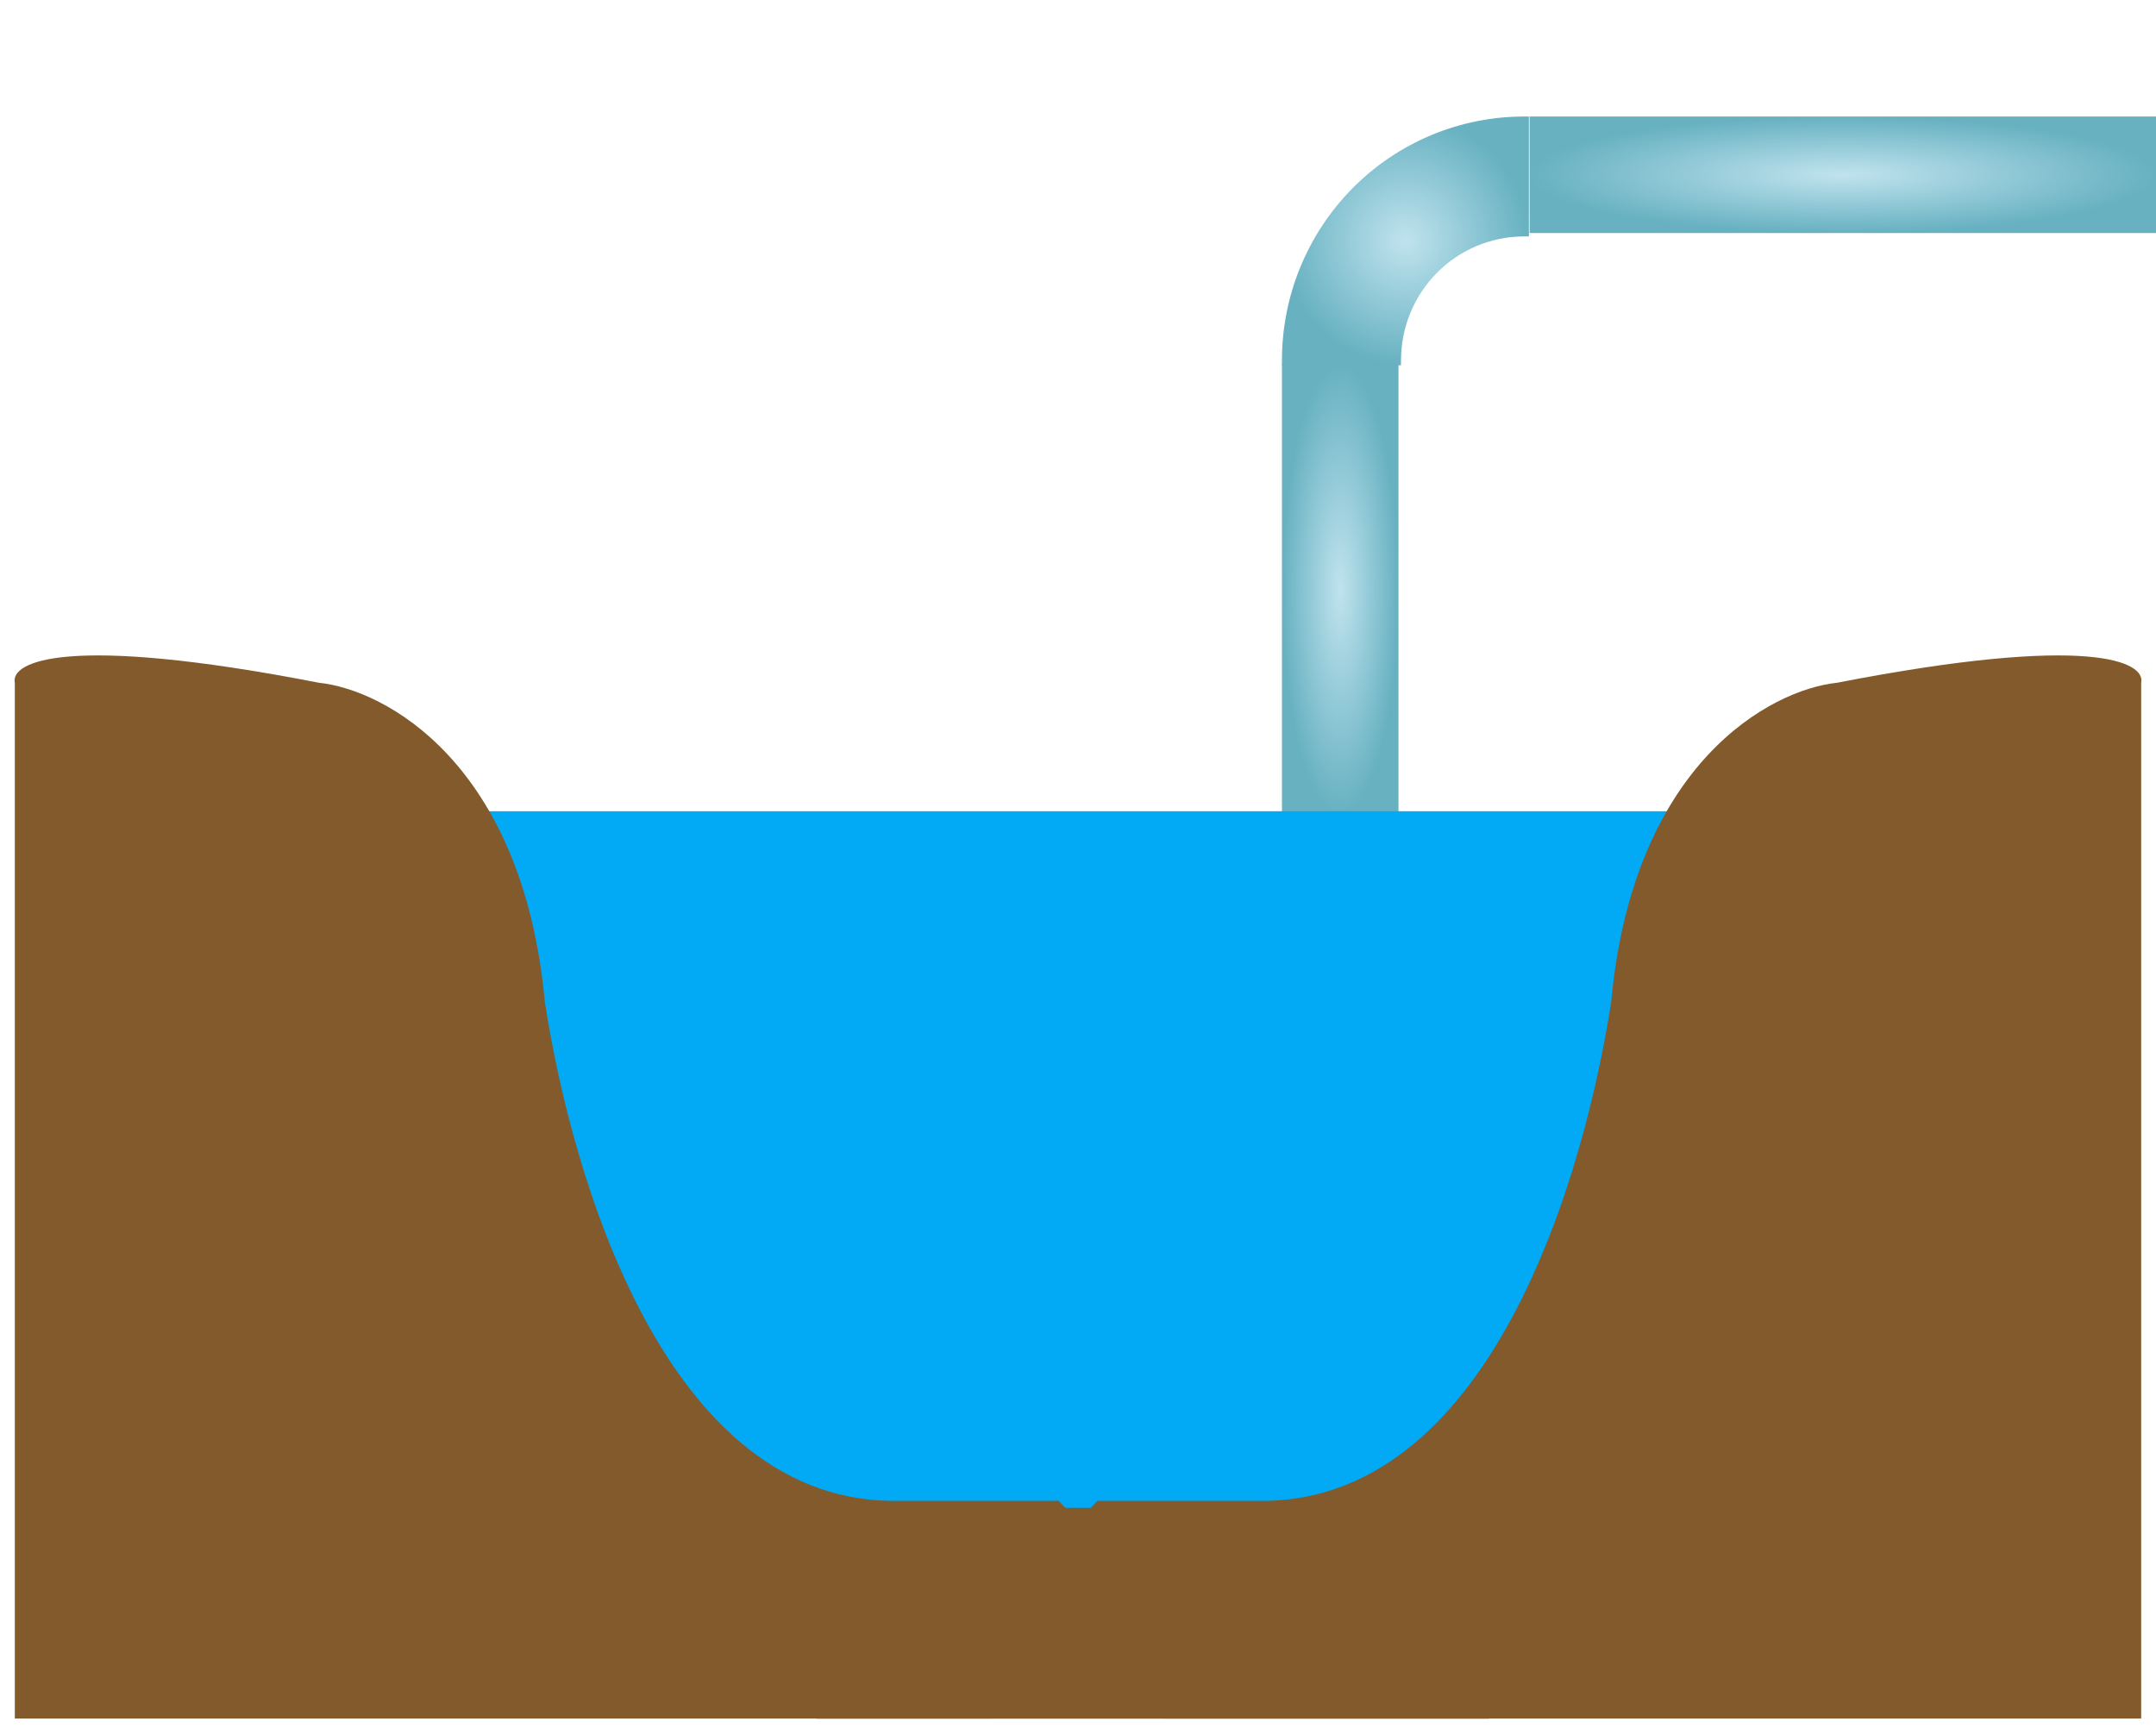
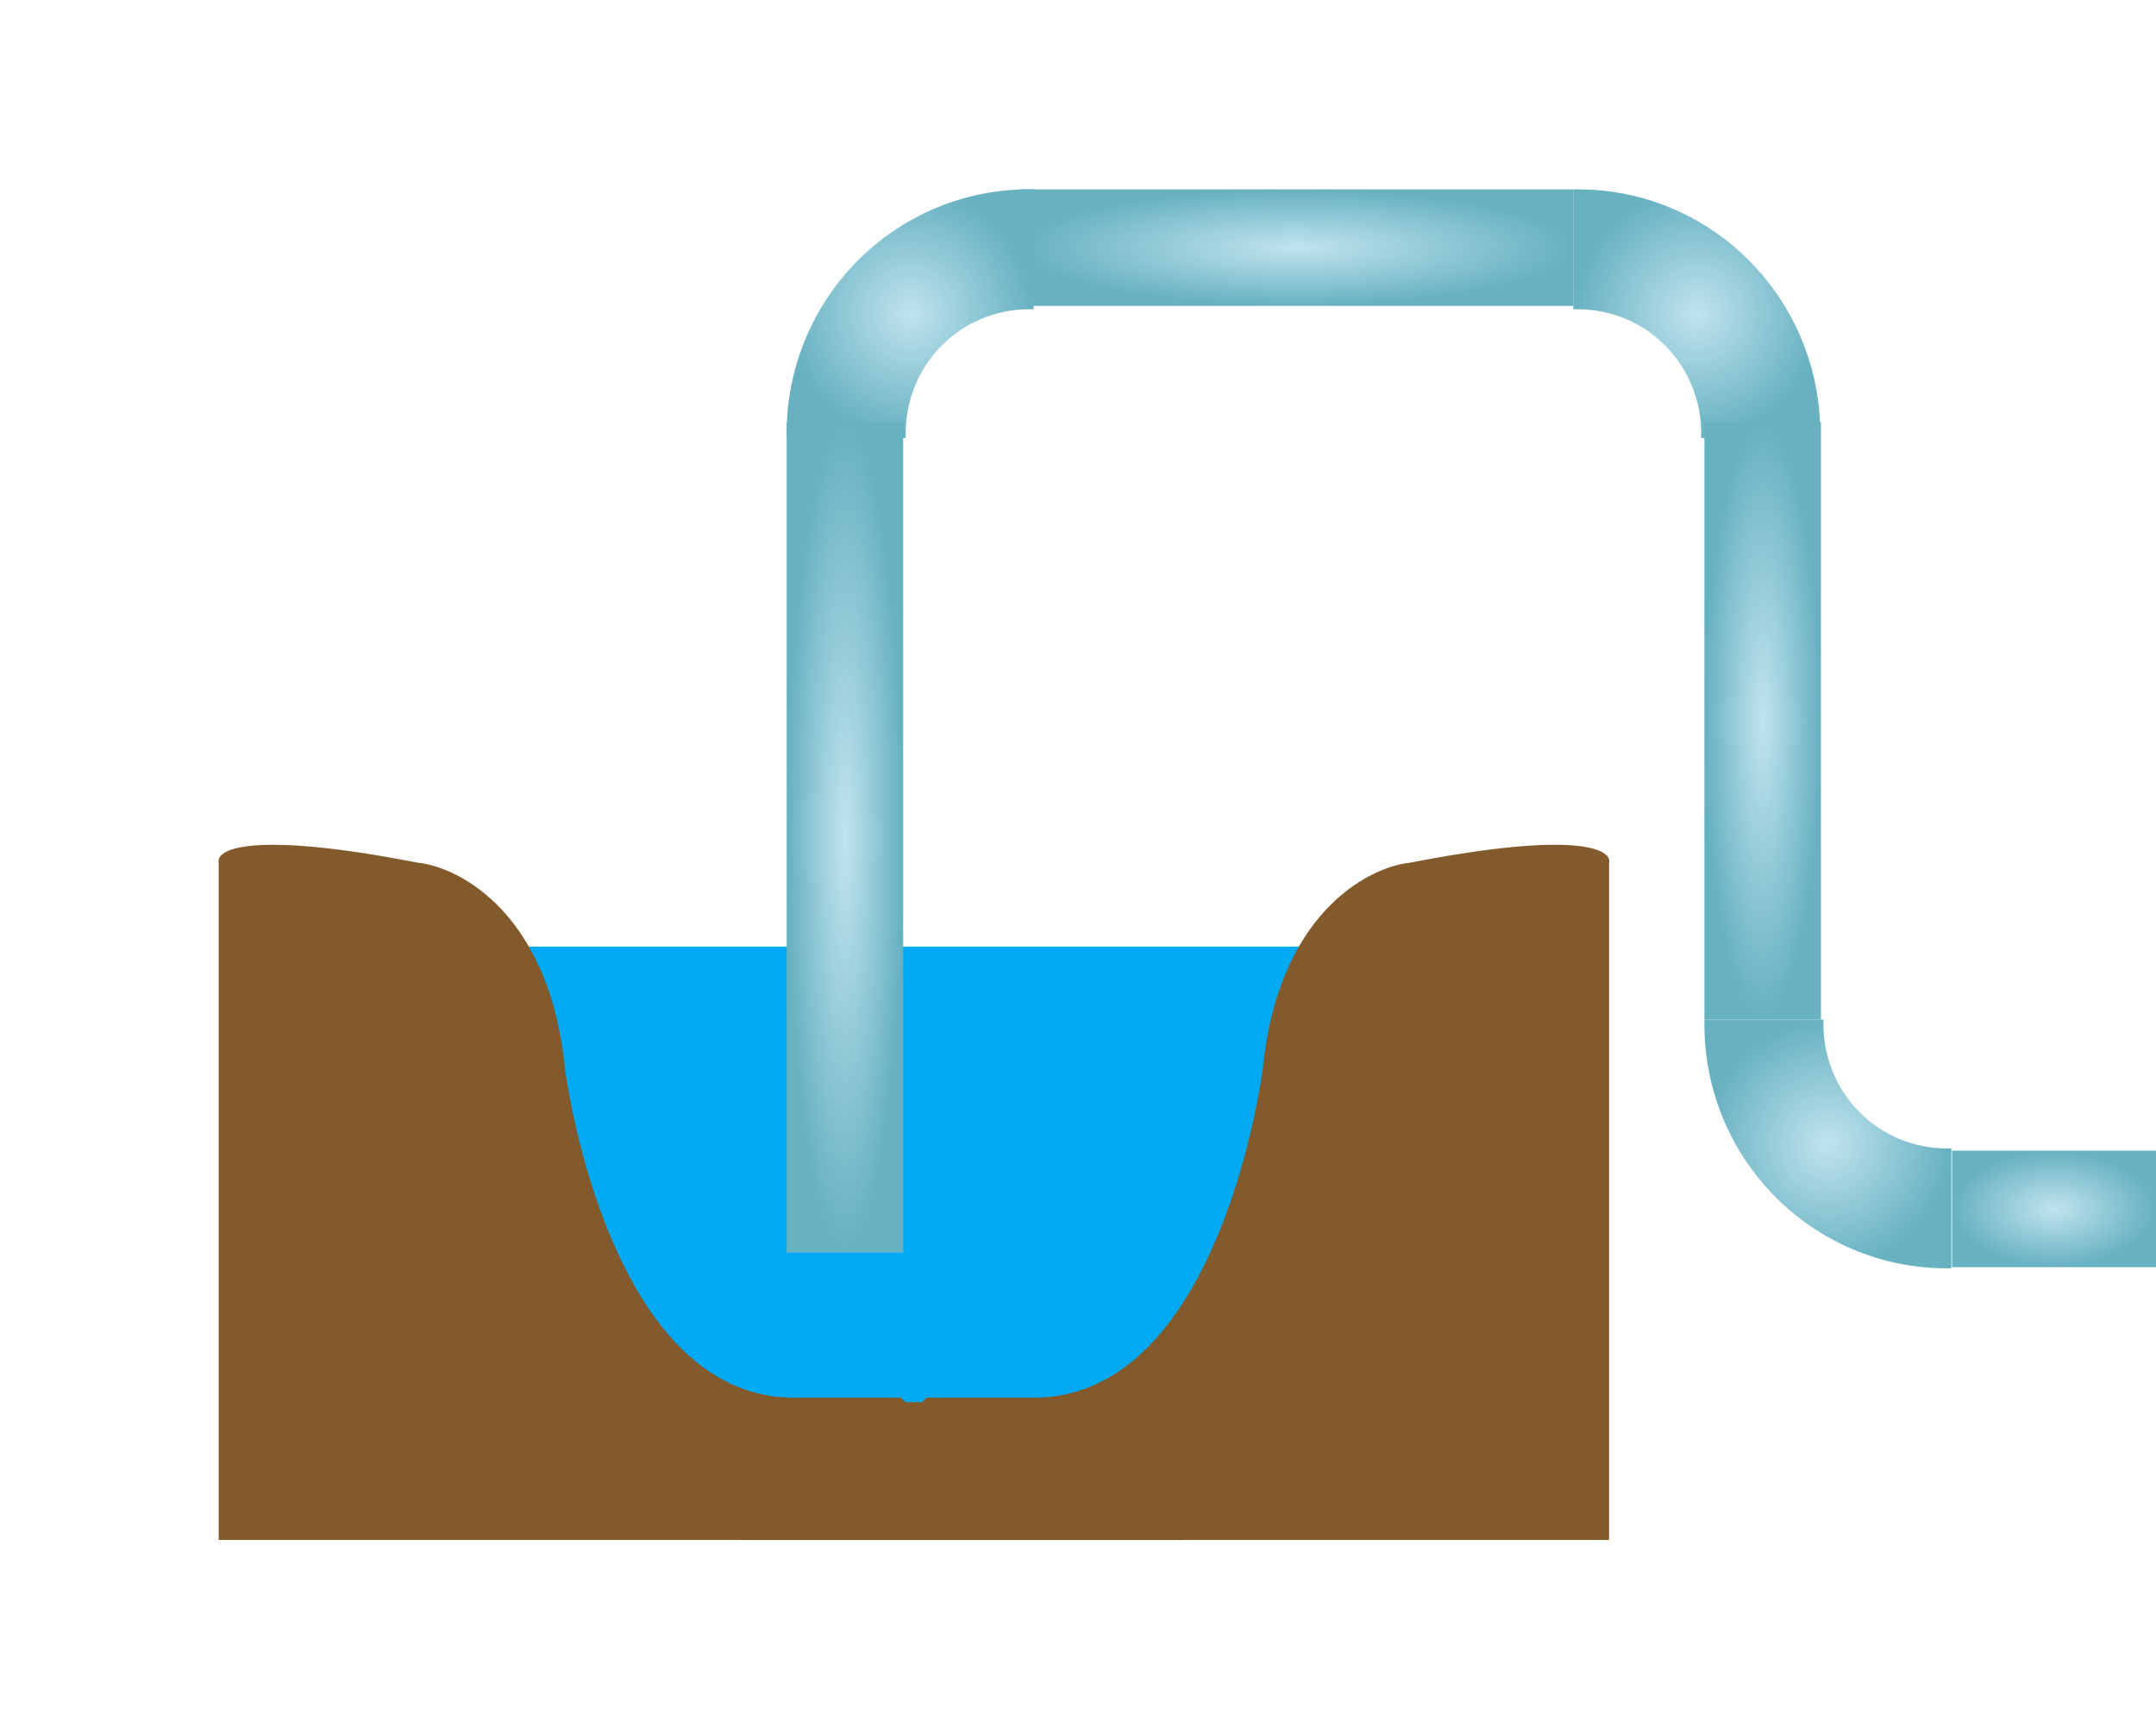
<svg xmlns="http://www.w3.org/2000/svg" width="148" height="119" viewBox="0 0 148 119" fill="none">
-   <path d="M88 56L96 56L96 25L88 25L88 56Z" fill="url(#paint0_radial_5551_2288)" />
-   <path fill-rule="evenodd" clip-rule="evenodd" d="M104.952 8.002L104.952 16.233L104.582 16.233C102.354 16.242 100.22 17.138 98.645 18.725C97.069 20.312 96.18 22.462 96.171 24.706L96.171 25.078L88 25.078L88 24.704C88.009 20.277 89.759 16.034 92.867 12.903C95.975 9.773 100.187 8.01 104.582 8.001L104.952 8.002Z" fill="url(#paint1_radial_5551_2288)" />
-   <path d="M148 8L148 16L105 16L105 8L148 8Z" fill="url(#paint2_radial_5551_2288)" />
-   <rect x="23.458" y="55.697" width="100.588" height="50.66" fill="#02A9F4" />
-   <path d="M72.663 103.043H61.908C45.6 103.527 39.187 80.44 37.394 68.745C35.876 52.383 26.429 47.348 21.895 46.876C4.434 43.478 0.702 45.46 1.018 46.876V117.989H68.077C78.199 112.326 75.352 105.665 72.663 103.043Z" fill="#825A2C" />
-   <path d="M75.337 103.043H86.091C102.4 103.527 108.813 80.44 110.606 68.745C112.124 52.383 121.571 47.348 126.105 46.876C143.566 43.478 147.298 45.46 146.982 46.876V117.989H79.923C69.801 112.326 72.648 105.665 75.337 103.043Z" fill="#825A2C" />
-   <rect x="56.039" y="103.525" width="46.182" height="14.474" fill="#825A2C" />
+   <rect x="29.686" y="64.994" width="65.774" height="33.127" fill="#02A9F4" />
+   <path d="M61.86 95.954H54.828C44.164 96.27 39.97 81.174 38.798 73.527C37.805 62.828 31.628 59.536 28.663 59.227C17.246 57.005 14.805 58.301 15.012 59.227V105.728H58.861C65.48 102.024 63.618 97.669 61.86 95.954Z" fill="#825A2C" />
+   <path d="M63.609 95.954H70.641C81.305 96.27 85.499 81.174 86.671 73.527C87.664 62.828 93.841 59.536 96.806 59.227C108.224 57.005 110.664 58.301 110.457 59.227V105.728H66.608C59.989 102.024 61.851 97.669 63.609 95.954Z" fill="#825A2C" />
+   <rect x="50.99" y="96.269" width="30.198" height="9.465" fill="#825A2C" />
+   <path d="M108 13L108 21L70 21L70 13L108 13Z" fill="url(#paint0_radial_5565_816)" />
+   <path d="M148 79L148 87L134 87L134 79L148 79Z" fill="url(#paint1_radial_5565_816)" />
+   <path fill-rule="evenodd" clip-rule="evenodd" d="M70.952 13.002L70.952 21.233L70.582 21.233C68.354 21.242 66.22 22.138 64.645 23.725C63.069 25.312 62.18 27.462 62.171 29.706L62.171 30.078L54 30.078L54 29.704C54.009 25.277 55.759 21.034 58.867 17.903C61.975 14.773 66.187 13.01 70.582 13.001L70.952 13.002Z" fill="url(#paint2_radial_5565_816)" />
+   <path fill-rule="evenodd" clip-rule="evenodd" d="M108 13.002L108 21.233L108.37 21.233C110.598 21.242 112.732 22.138 114.307 23.725C115.883 25.312 116.772 27.462 116.781 29.706L116.781 30.078L124.952 30.078L124.952 29.704C124.942 25.277 123.192 21.034 120.085 17.903C116.977 14.773 112.765 13.01 108.37 13.001L108 13.002Z" fill="url(#paint3_radial_5565_816)" />
+   <path fill-rule="evenodd" clip-rule="evenodd" d="M133.952 87.076L133.952 78.845L133.582 78.845C131.354 78.836 129.22 77.94 127.645 76.353C126.069 74.766 125.18 72.617 125.171 70.372L125.171 70L117 70L117 70.374C117.009 74.801 118.759 79.044 121.867 82.175C124.975 85.305 129.187 87.068 133.582 87.078L133.952 87.076Z" fill="url(#paint4_radial_5565_816)" />
+   <path d="M54 86L62 86L62 29L54 29L54 86Z" fill="url(#paint5_radial_5565_816)" />
+   <path d="M117 70L125 70L125 29L117 29L117 70Z" fill="url(#paint6_radial_5565_816)" />
  <defs>
-     <radialGradient id="paint0_radial_5551_2288" cx="0" cy="0" r="1" gradientUnits="userSpaceOnUse" gradientTransform="translate(92 40.5) rotate(-90) scale(15.5 4)">
+     <radialGradient id="paint0_radial_5565_816" cx="0" cy="0" r="1" gradientUnits="userSpaceOnUse" gradientTransform="translate(89 17) rotate(-180) scale(19 4)">
      <stop stop-color="#C0E3EE" />
      <stop offset="1" stop-color="#67B1C1" />
    </radialGradient>
-     <radialGradient id="paint1_radial_5551_2288" cx="0" cy="0" r="1" gradientUnits="userSpaceOnUse" gradientTransform="translate(96.4759 16.5394) rotate(-90) scale(8.53874 8.47589)">
+     <radialGradient id="paint1_radial_5565_816" cx="0" cy="0" r="1" gradientUnits="userSpaceOnUse" gradientTransform="translate(141 83) rotate(-180) scale(7 4)">
      <stop stop-color="#C0E3EE" />
      <stop offset="1" stop-color="#67B1C1" />
    </radialGradient>
-     <radialGradient id="paint2_radial_5551_2288" cx="0" cy="0" r="1" gradientUnits="userSpaceOnUse" gradientTransform="translate(126.5 12) rotate(-180) scale(21.5 4)">
+     <radialGradient id="paint2_radial_5565_816" cx="0" cy="0" r="1" gradientUnits="userSpaceOnUse" gradientTransform="translate(62.4759 21.5394) rotate(-90) scale(8.53874 8.47589)">
+       <stop stop-color="#C0E3EE" />
+       <stop offset="1" stop-color="#67B1C1" />
+     </radialGradient>
+     <radialGradient id="paint3_radial_5565_816" cx="0" cy="0" r="1" gradientUnits="userSpaceOnUse" gradientTransform="translate(116.476 21.5394) rotate(-90) scale(8.53874 8.47589)">
+       <stop stop-color="#C0E3EE" />
+       <stop offset="1" stop-color="#67B1C1" />
+     </radialGradient>
+     <radialGradient id="paint4_radial_5565_816" cx="0" cy="0" r="1" gradientUnits="userSpaceOnUse" gradientTransform="translate(125.476 78.5387) rotate(90) scale(8.53874 8.47589)">
+       <stop stop-color="#C0E3EE" />
+       <stop offset="1" stop-color="#67B1C1" />
+     </radialGradient>
+     <radialGradient id="paint5_radial_5565_816" cx="0" cy="0" r="1" gradientUnits="userSpaceOnUse" gradientTransform="translate(58 57.5) rotate(-90) scale(28.5 4)">
+       <stop stop-color="#C0E3EE" />
+       <stop offset="1" stop-color="#67B1C1" />
+     </radialGradient>
+     <radialGradient id="paint6_radial_5565_816" cx="0" cy="0" r="1" gradientUnits="userSpaceOnUse" gradientTransform="translate(121 49.5) rotate(-90) scale(20.5 4)">
      <stop stop-color="#C0E3EE" />
      <stop offset="1" stop-color="#67B1C1" />
    </radialGradient>
  </defs>
</svg>
